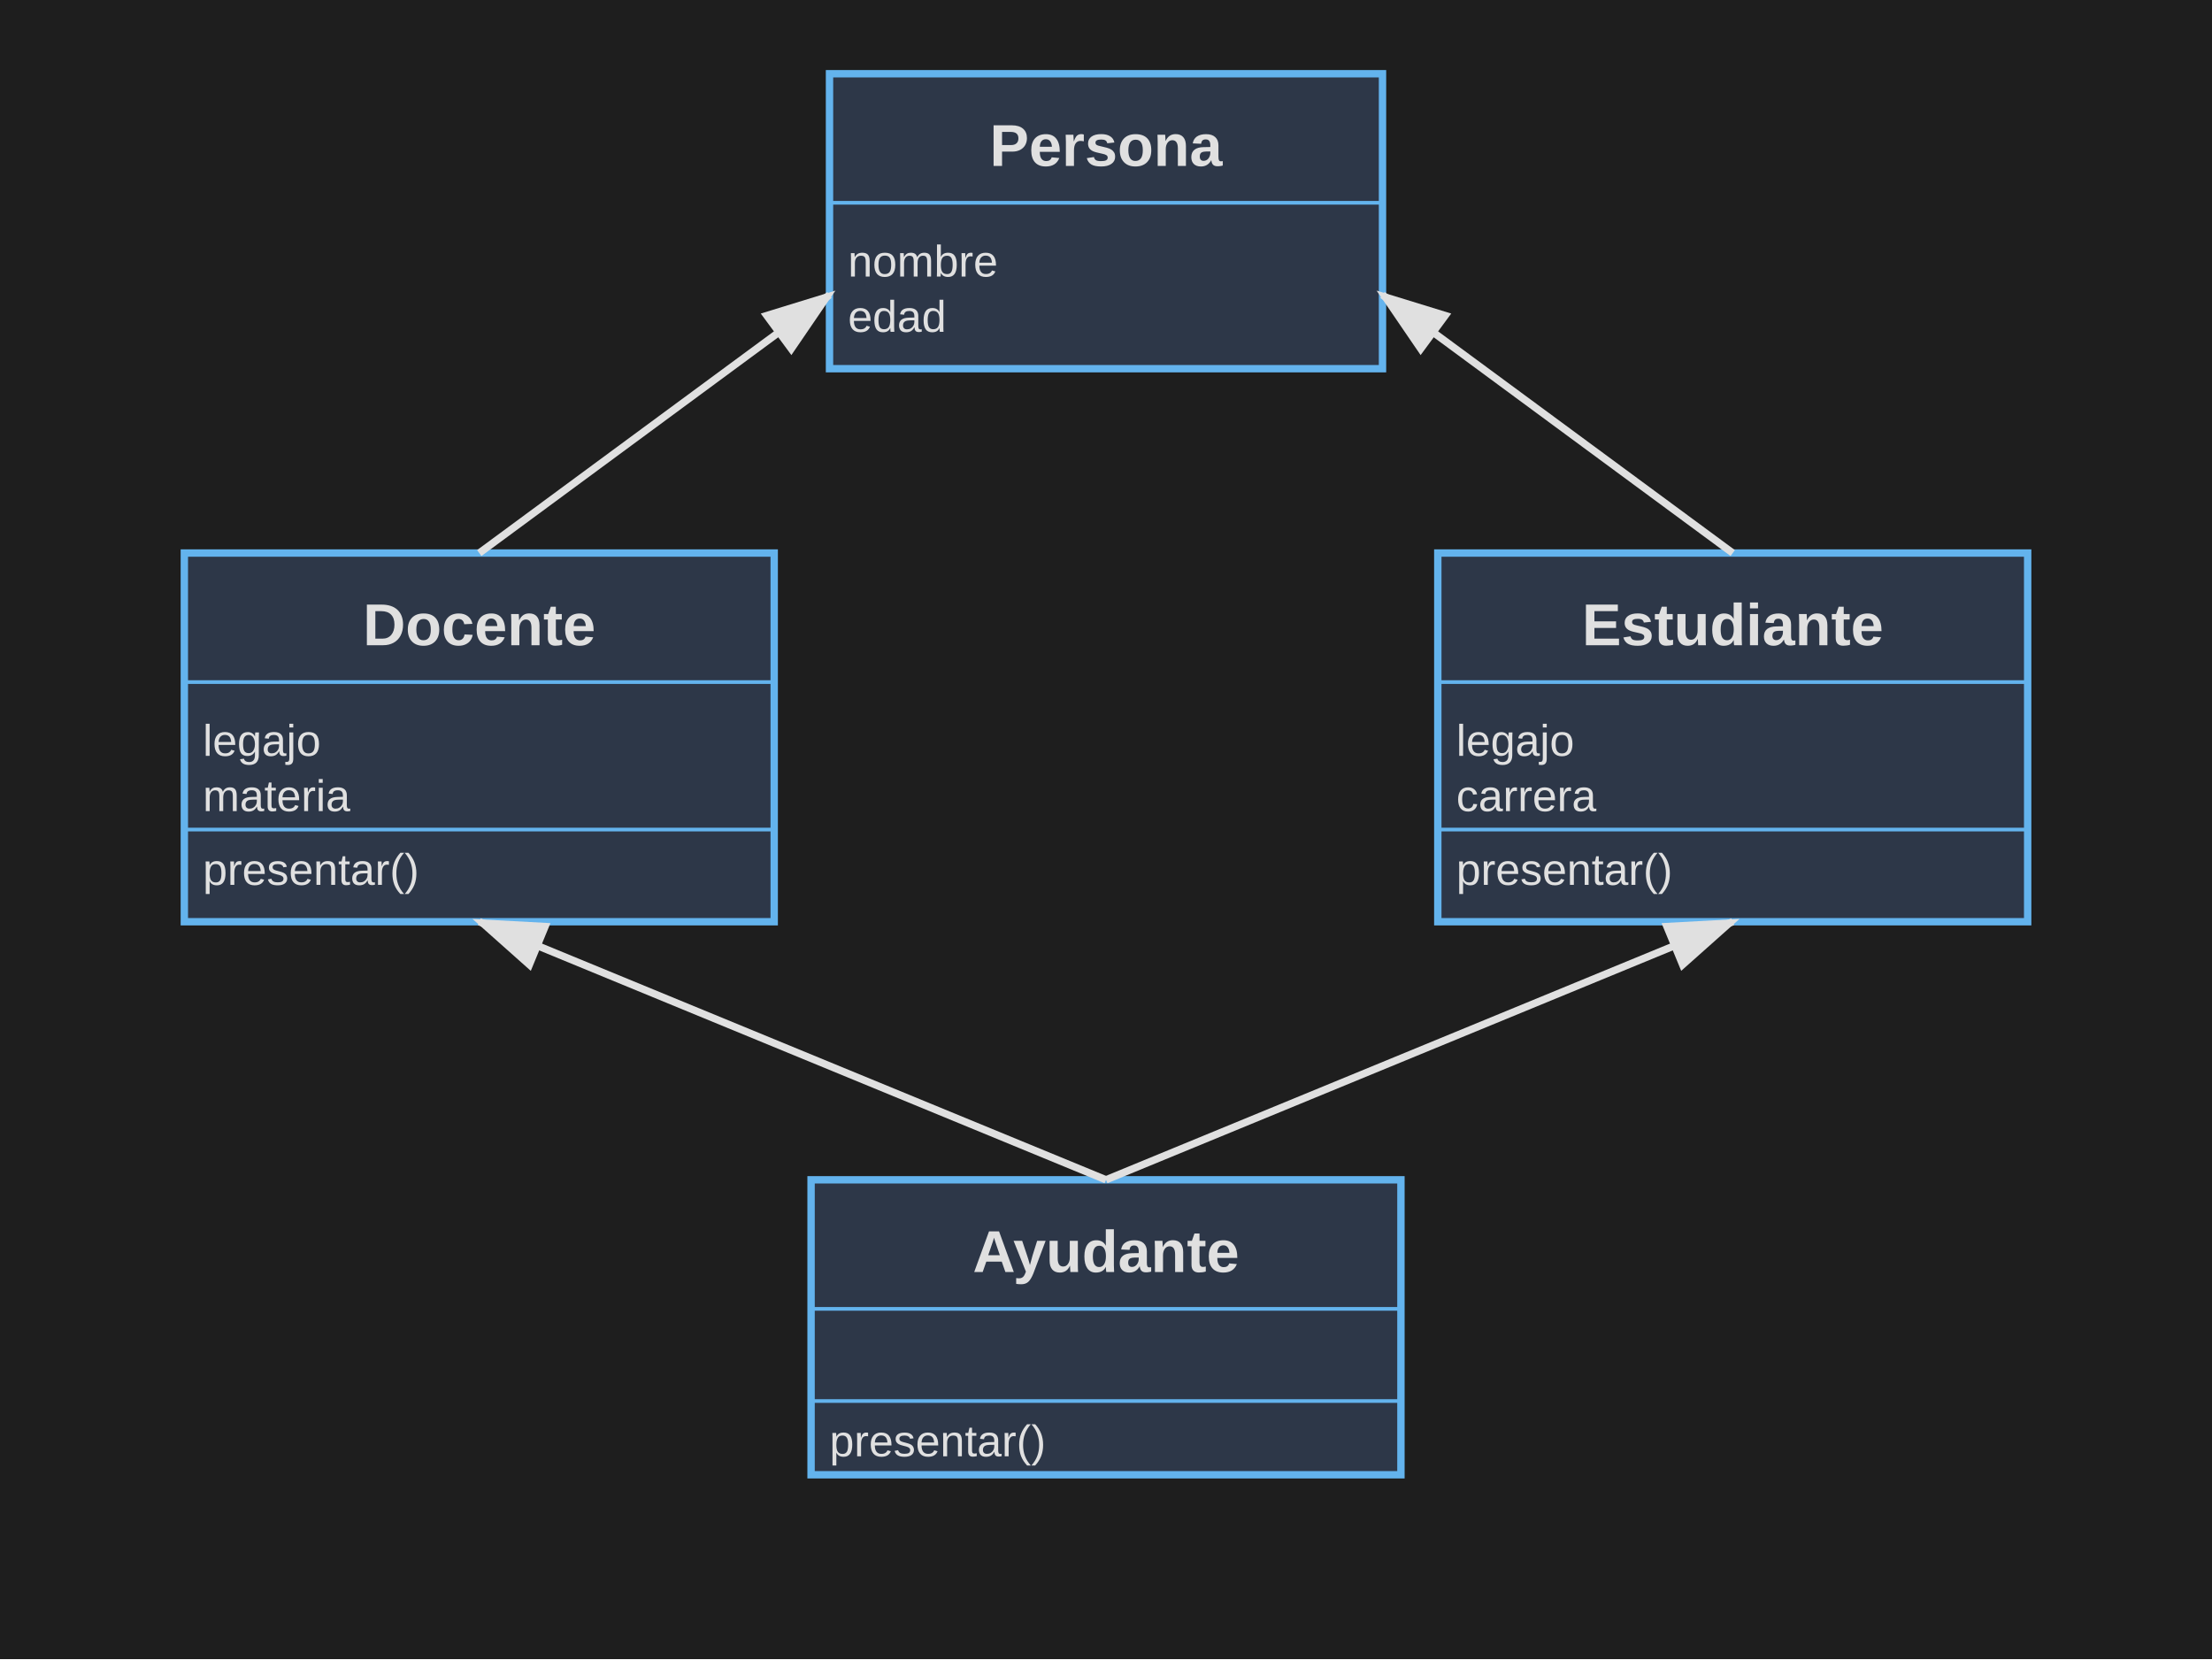
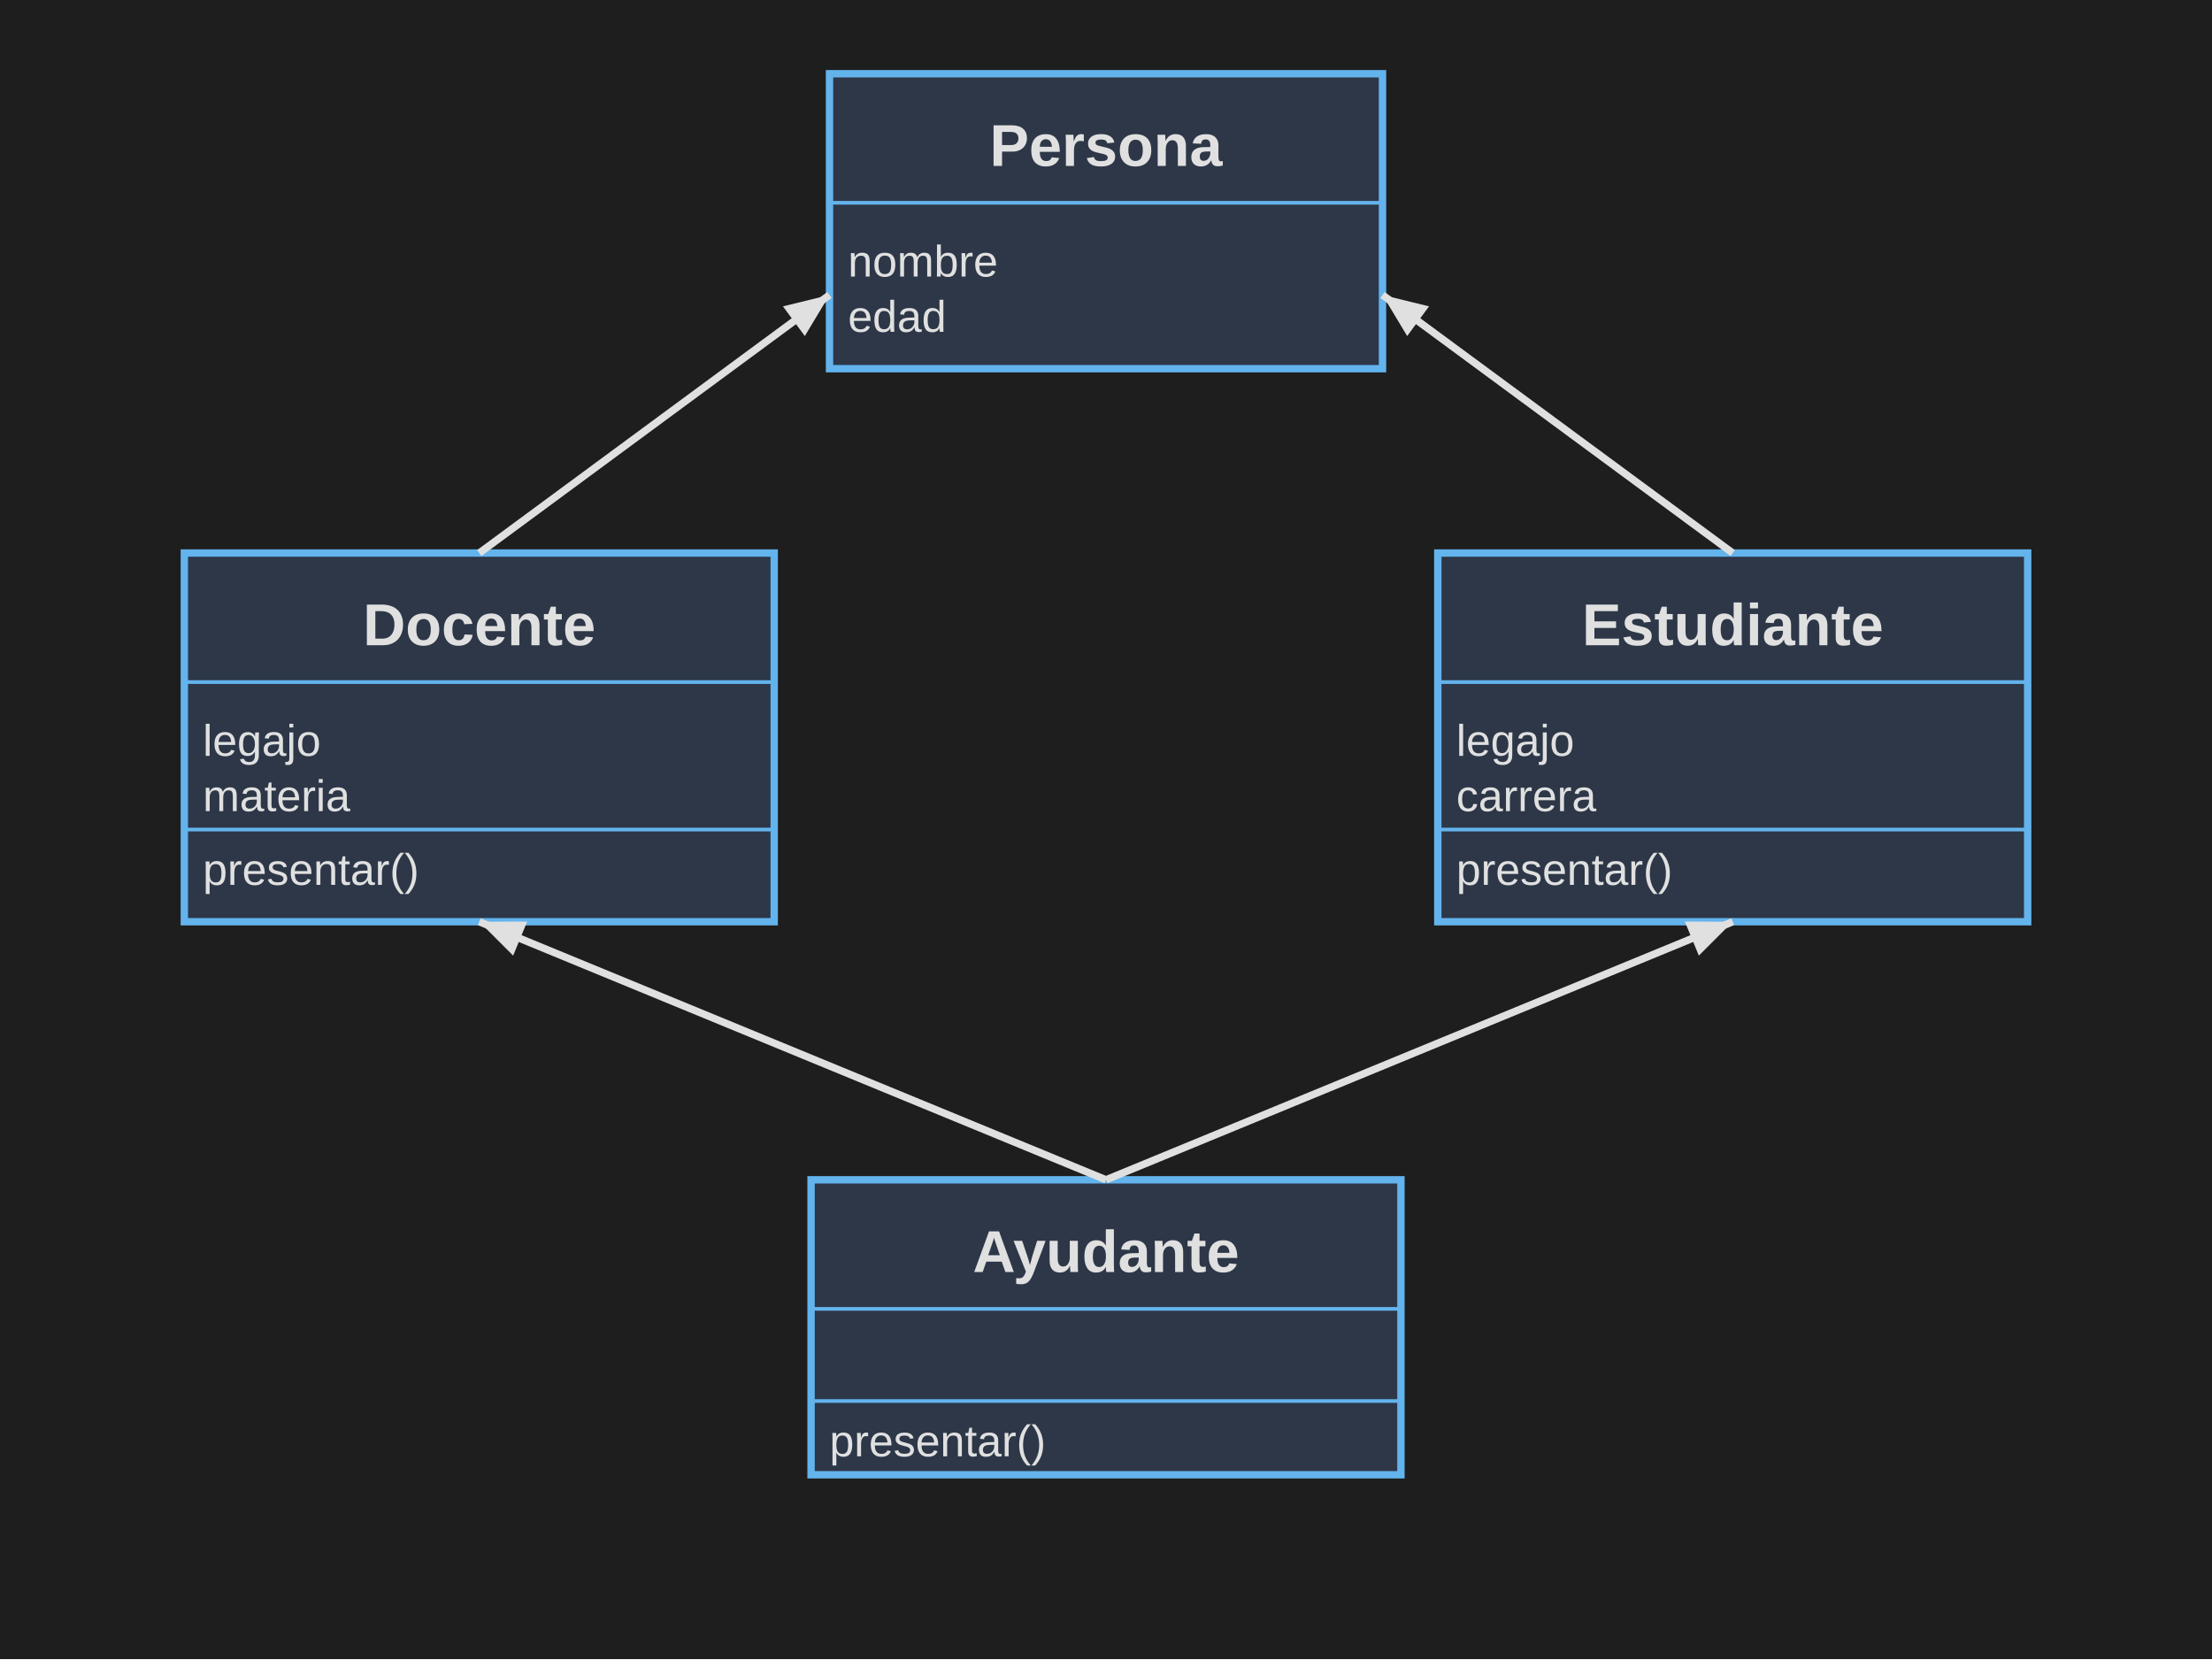
<svg xmlns="http://www.w3.org/2000/svg" viewBox="0 0 600 450">
  <rect width="600" height="450" fill="#1e1e1e" />
  <defs>
-     <marker id="arrowhead" markerWidth="10" markerHeight="7" refX="9" refY="3.5" orient="auto">
-       <polygon points="0 0, 10 3.5, 0 7" fill="#e0e0e0" />
+     <marker id="arrowhead" markerWidth="6" markerHeight="5" refX="6" refY="2.5" orient="auto">
+       <polygon points="0 0, 6 2.5, 0 5" fill="#e0e0e0" />
    </marker>
  </defs>
  <g transform="translate(225, 20)">
    <rect x="0" y="0" width="150" height="80" fill="#2d3748" stroke="#63b3ed" stroke-width="2" />
    <text x="75" y="25" font-family="Arial" font-size="16" font-weight="bold" fill="#e0e0e0" text-anchor="middle">Persona</text>
    <line x1="0" y1="35" x2="150" y2="35" stroke="#63b3ed" stroke-width="1" />
    <text x="5" y="55" font-family="Arial" font-size="12" fill="#e0e0e0">nombre</text>
    <text x="5" y="70" font-family="Arial" font-size="12" fill="#e0e0e0">edad</text>
  </g>
  <g transform="translate(50, 150)">
    <rect x="0" y="0" width="160" height="100" fill="#2d3748" stroke="#63b3ed" stroke-width="2" />
    <text x="80" y="25" font-family="Arial" font-size="16" font-weight="bold" fill="#e0e0e0" text-anchor="middle">Docente</text>
    <line x1="0" y1="35" x2="160" y2="35" stroke="#63b3ed" stroke-width="1" />
    <text x="5" y="55" font-family="Arial" font-size="12" fill="#e0e0e0">legajo</text>
    <text x="5" y="70" font-family="Arial" font-size="12" fill="#e0e0e0">materia</text>
    <line x1="0" y1="75" x2="160" y2="75" stroke="#63b3ed" stroke-width="1" />
    <text x="5" y="90" font-family="Arial" font-size="12" fill="#e0e0e0">presentar()</text>
  </g>
  <g transform="translate(390, 150)">
    <rect x="0" y="0" width="160" height="100" fill="#2d3748" stroke="#63b3ed" stroke-width="2" />
    <text x="80" y="25" font-family="Arial" font-size="16" font-weight="bold" fill="#e0e0e0" text-anchor="middle">Estudiante</text>
    <line x1="0" y1="35" x2="160" y2="35" stroke="#63b3ed" stroke-width="1" />
    <text x="5" y="55" font-family="Arial" font-size="12" fill="#e0e0e0">legajo</text>
    <text x="5" y="70" font-family="Arial" font-size="12" fill="#e0e0e0">carrera</text>
    <line x1="0" y1="75" x2="160" y2="75" stroke="#63b3ed" stroke-width="1" />
    <text x="5" y="90" font-family="Arial" font-size="12" fill="#e0e0e0">presentar()</text>
  </g>
  <g transform="translate(220, 320)">
    <rect x="0" y="0" width="160" height="80" fill="#2d3748" stroke="#63b3ed" stroke-width="2" />
    <text x="80" y="25" font-family="Arial" font-size="16" font-weight="bold" fill="#e0e0e0" text-anchor="middle">Ayudante</text>
    <line x1="0" y1="35" x2="160" y2="35" stroke="#63b3ed" stroke-width="1" />
    <text x="5" y="55" font-family="Arial" font-size="12" fill="#e0e0e0" />
    <line x1="0" y1="60" x2="160" y2="60" stroke="#63b3ed" stroke-width="1" />
    <text x="5" y="75" font-family="Arial" font-size="12" fill="#e0e0e0">presentar()</text>
  </g>
  <path d="M 130 150 L 225 80" stroke="#e0e0e0" stroke-width="2" marker-end="url(#arrowhead)" />
  <path d="M 470 150 L 375 80" stroke="#e0e0e0" stroke-width="2" marker-end="url(#arrowhead)" />
  <path d="M 300 320 L 130 250" stroke="#e0e0e0" stroke-width="2" marker-end="url(#arrowhead)" />
  <path d="M 300 320 L 470 250" stroke="#e0e0e0" stroke-width="2" marker-end="url(#arrowhead)" />
</svg>
